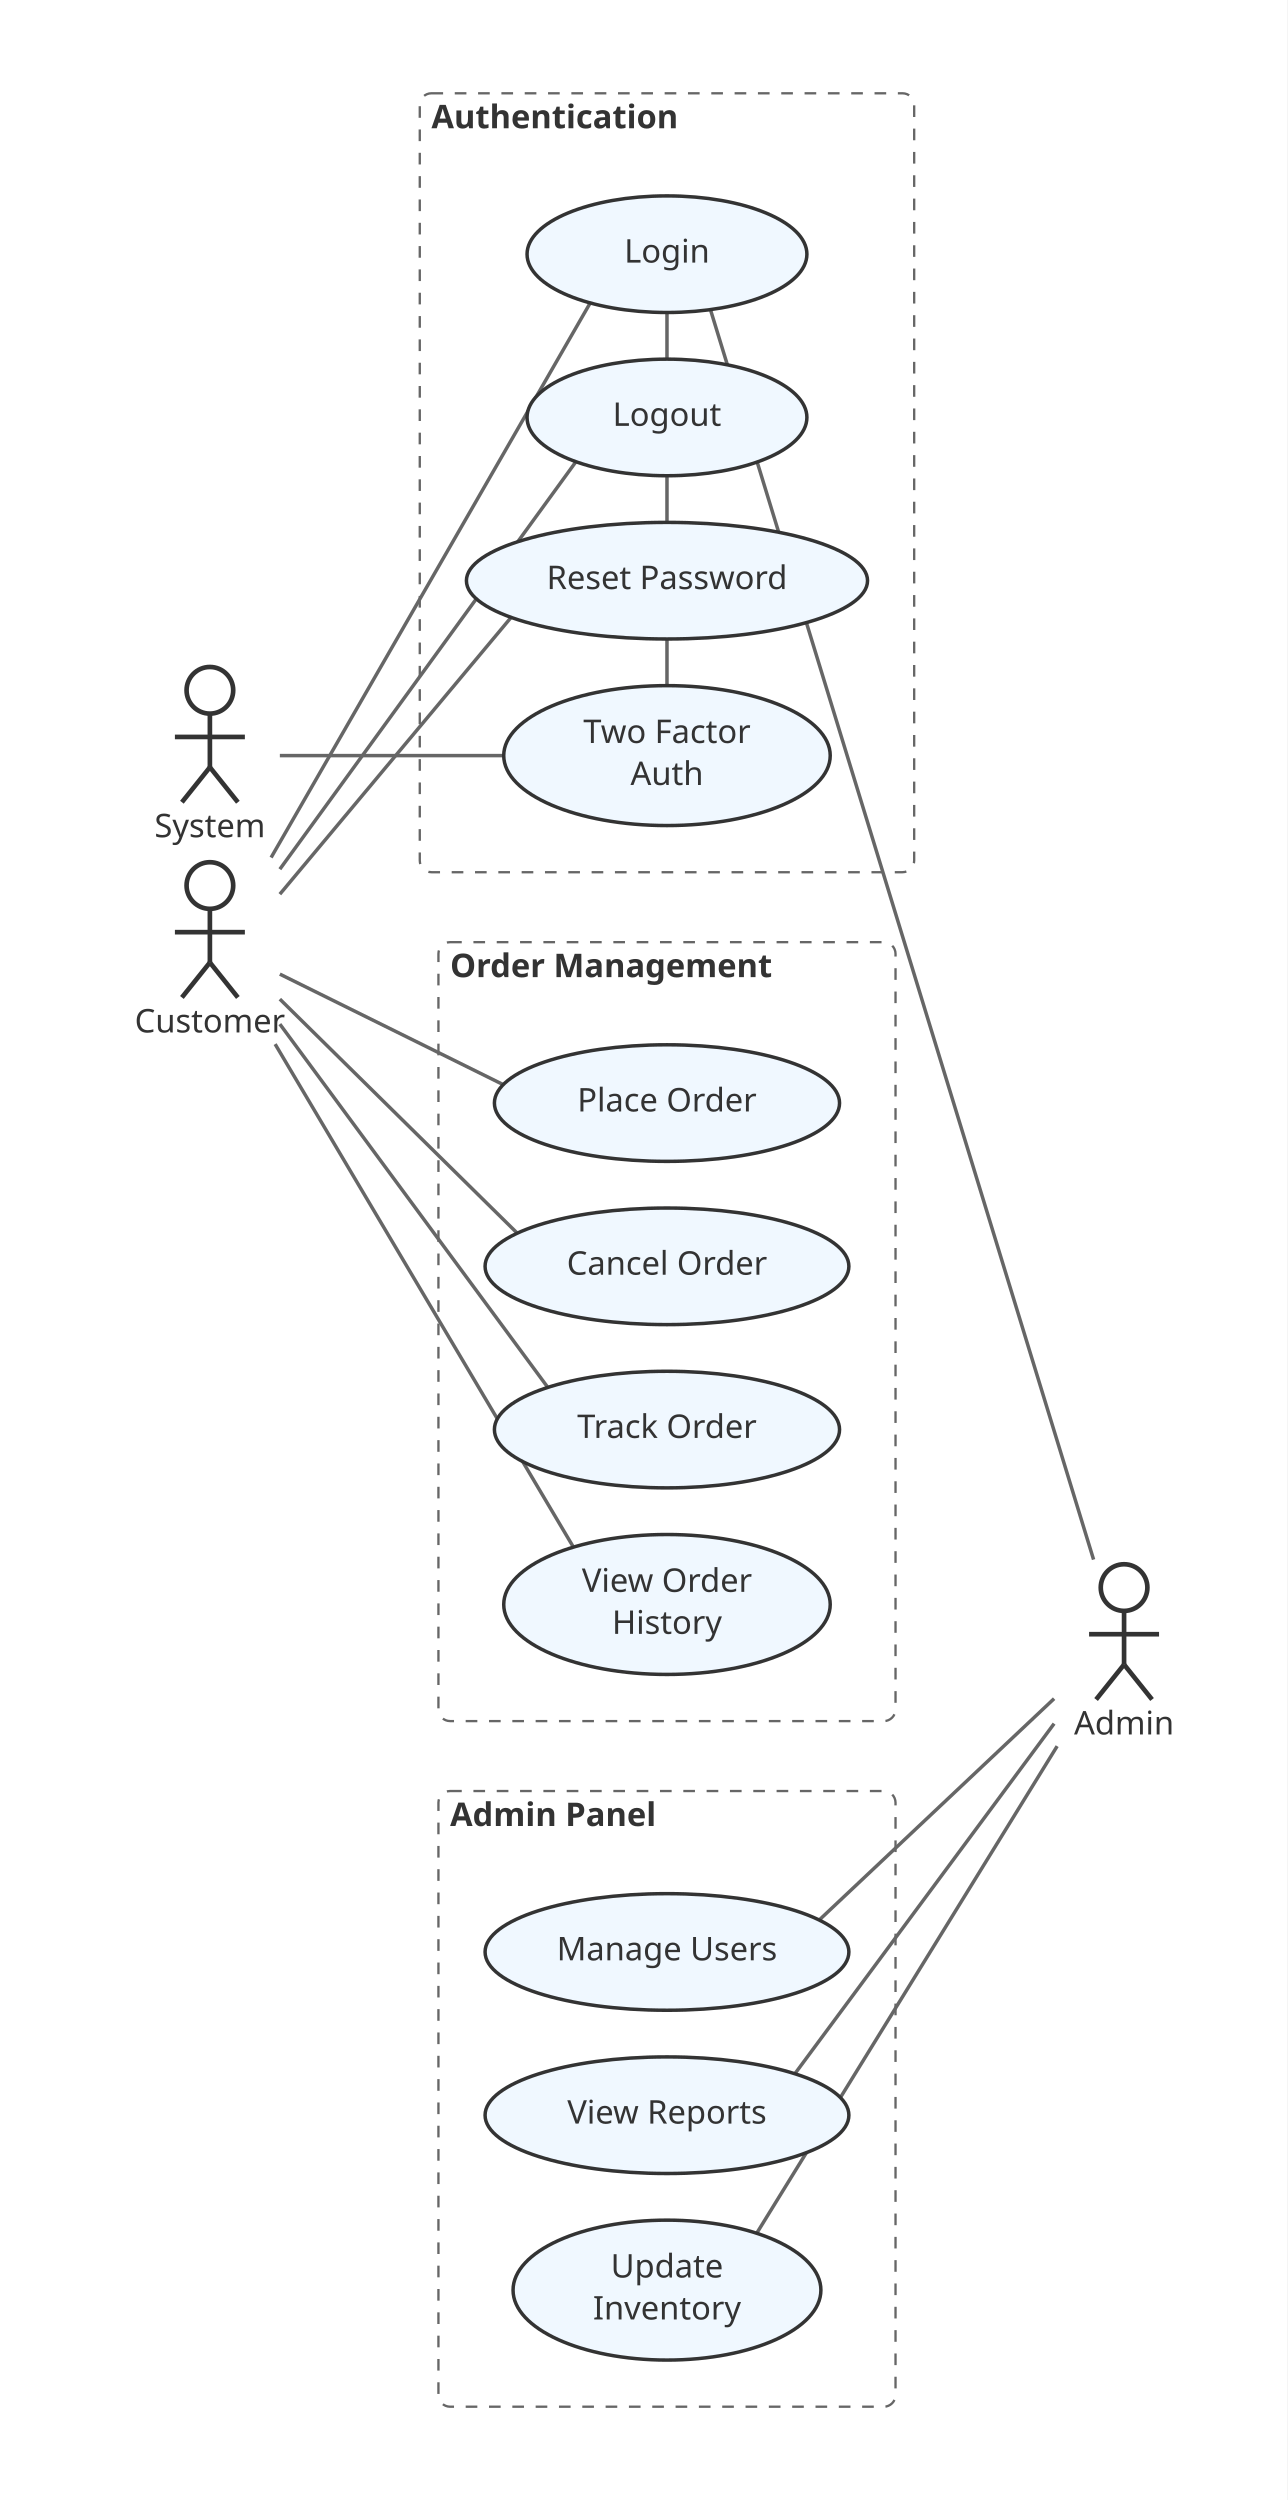
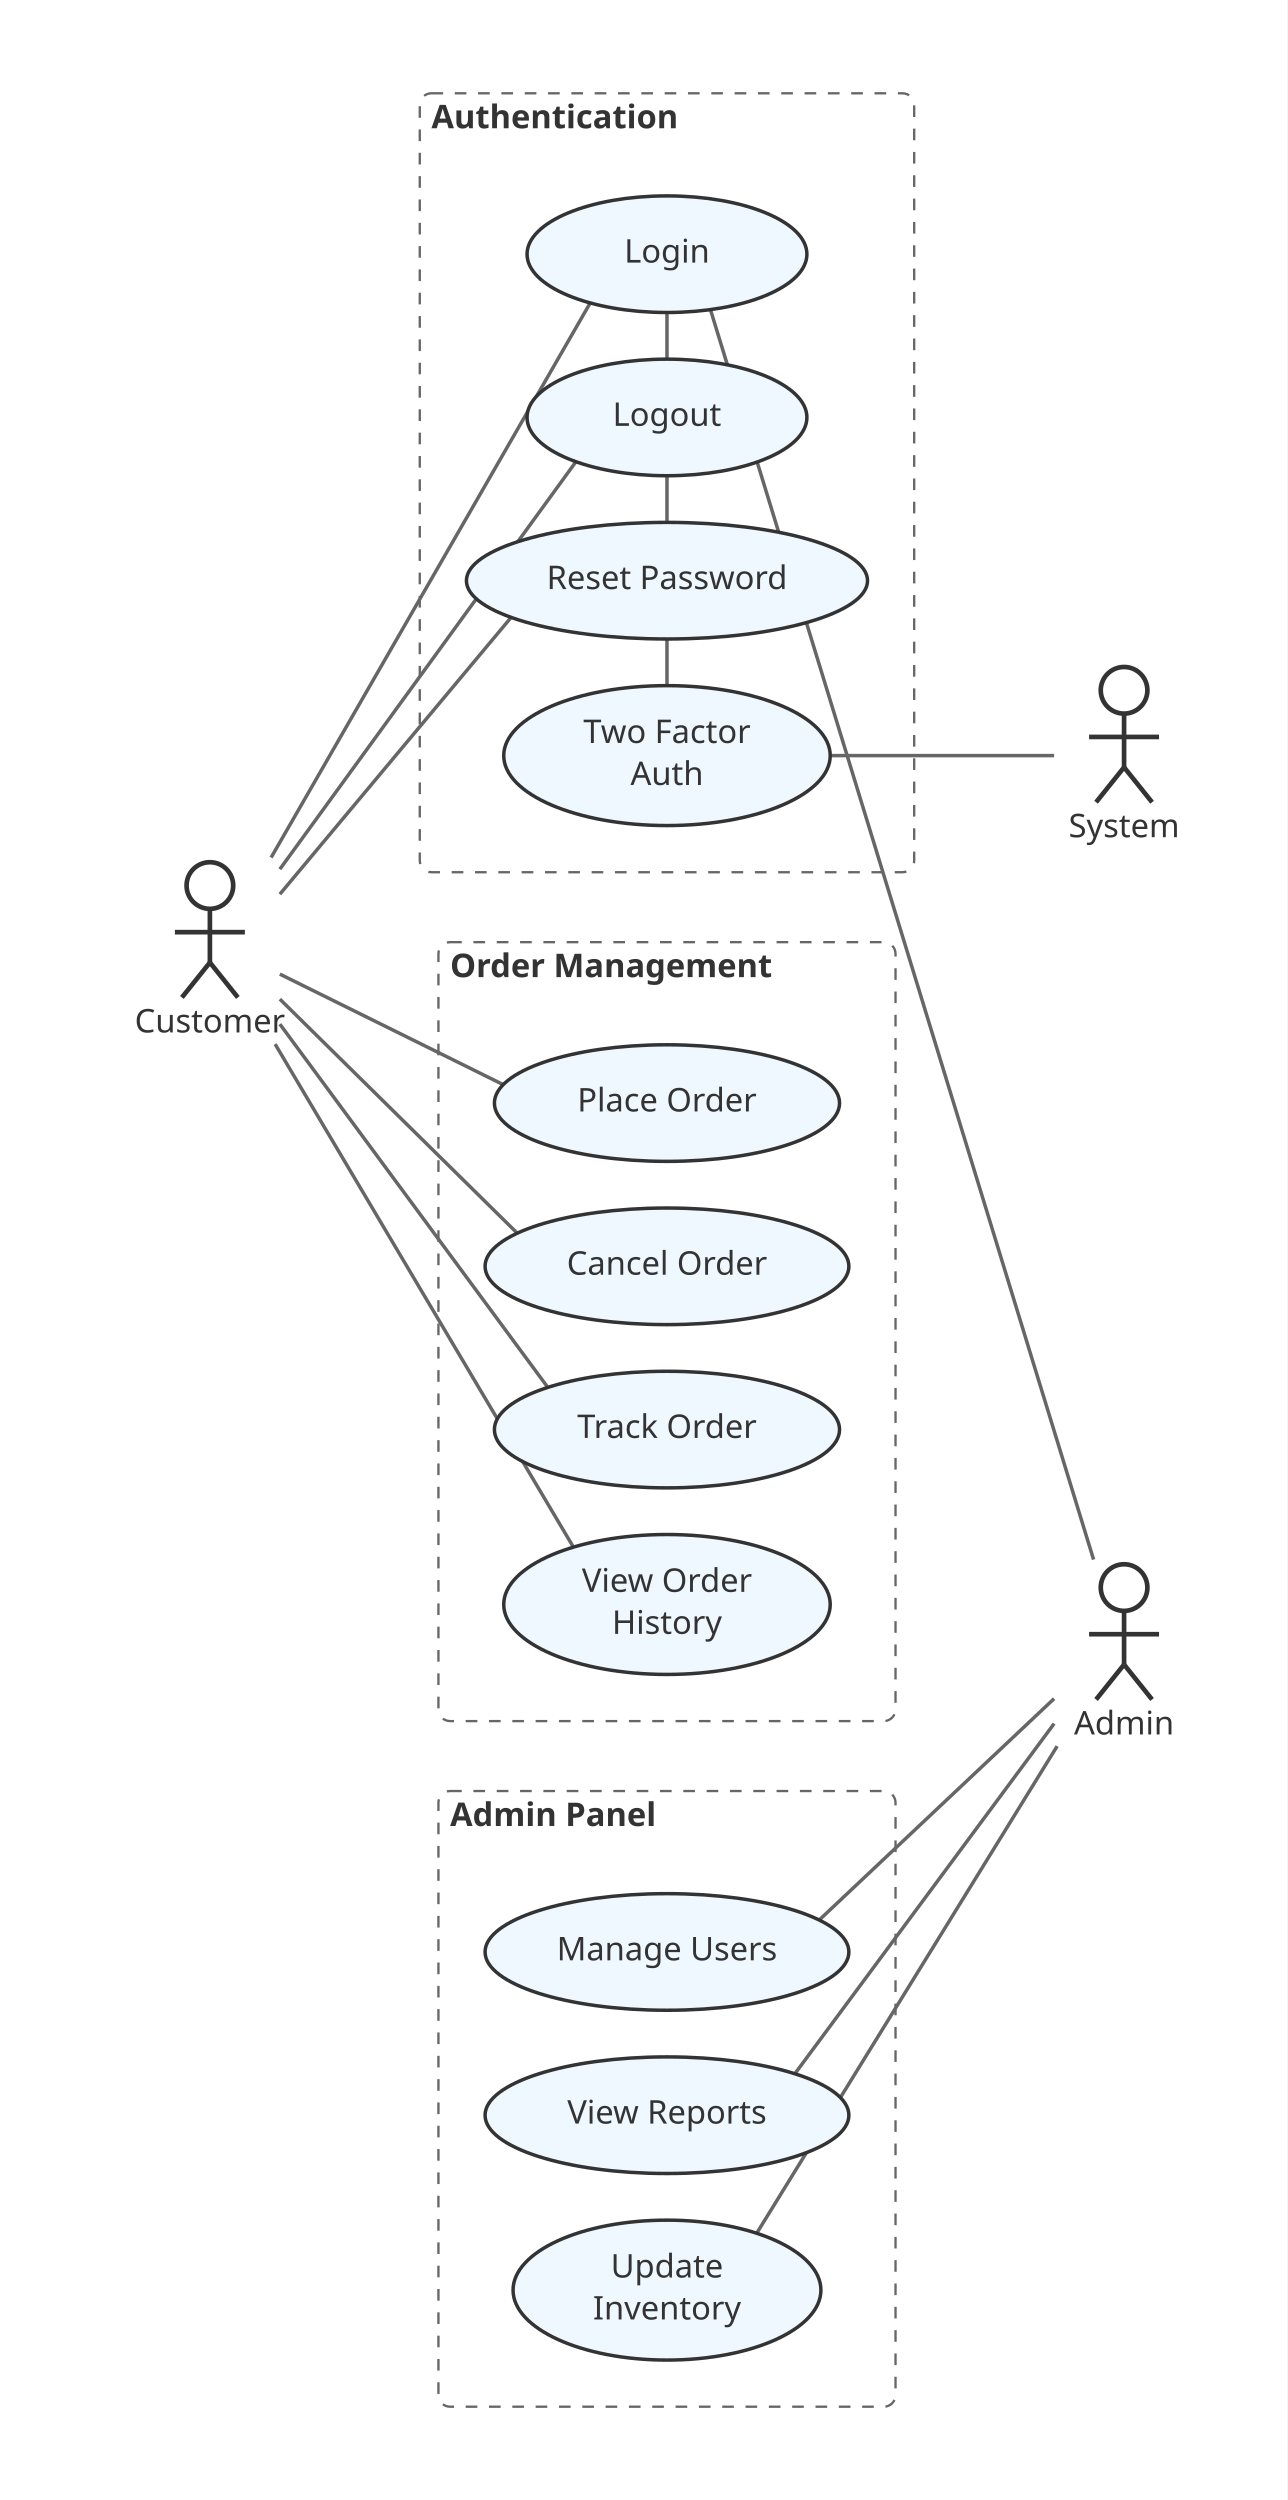
<svg xmlns="http://www.w3.org/2000/svg" width="552" height="1072" viewBox="0 0 552 1072">
  <rect width="100%" height="100%" fill="white" />
  <style>text { font-family: sans-serif; font-size: 14px; fill: #333; }</style>
  <rect x="180" y="40" width="212" height="334" fill="none" stroke="#666" stroke-dasharray="5,5" rx="5" />
  <text x="185" y="55" font-weight="bold">Authentication</text>
  <rect x="188" y="404" width="196" height="334" fill="none" stroke="#666" stroke-dasharray="5,5" rx="5" />
  <text x="193" y="419" font-weight="bold">Order Management</text>
  <rect x="188" y="768" width="196" height="264" fill="none" stroke="#666" stroke-dasharray="5,5" rx="5" />
  <text x="193" y="783" font-weight="bold">Admin Panel</text>
  <line x1="116.246" y1="367.714" x2="253.084" y2="129.902" stroke="#666" stroke-width="1.5" />
  <line x1="120" y1="372.707" x2="246.957" y2="197.983" stroke="#666" stroke-width="1.5" />
  <line x1="120" y1="383.421" x2="219.165" y2="264.733" stroke="#666" stroke-width="1.5" />
  <line x1="120" y1="417.707" x2="215.792" y2="465.099" stroke="#666" stroke-width="1.5" />
  <line x1="120" y1="428.421" x2="221.807" y2="528.799" stroke="#666" stroke-width="1.5" />
  <line x1="120" y1="439.136" x2="234.899" y2="594.918" stroke="#666" stroke-width="1.5" />
  <line x1="117.971" y1="447.714" x2="245.885" y2="663.415" stroke="#666" stroke-width="1.5" />
  <line x1="468.928" y1="668.75" x2="304.638" y2="132.763" stroke="#666" stroke-width="1.5" />
  <line x1="452" y1="728.38" x2="351.269" y2="823.312" stroke="#666" stroke-width="1.5" />
  <line x1="452" y1="739.094" x2="340.839" y2="889.222" stroke="#666" stroke-width="1.5" />
  <line x1="453.308" y1="748.75" x2="324.468" y2="957.623" stroke="#666" stroke-width="1.5" />
-   <line x1="120" y1="324" x2="216" y2="324" stroke="#666" stroke-width="1.5" />
+   <line x1="452" y1="324" x2="356" y2="324" stroke="#666" stroke-width="1.5" />
  <line x1="286" y1="134" x2="286" y2="294" stroke="#666" stroke-width="1.5" />
  <circle cx="90" cy="379.714" r="10" fill="none" stroke="#333" stroke-width="2" />
  <line x1="90" y1="389.714" x2="90" y2="412.714" stroke="#333" stroke-width="2" />
  <line x1="75" y1="399.714" x2="105" y2="399.714" stroke="#333" stroke-width="2" />
  <line x1="90" y1="412.714" x2="78" y2="427.714" stroke="#333" stroke-width="2" />
  <line x1="90" y1="412.714" x2="102" y2="427.714" stroke="#333" stroke-width="2" />
  <text x="90" y="442.714" text-anchor="middle">Customer</text>
  <circle cx="482" cy="680.75" r="10" fill="none" stroke="#333" stroke-width="2" />
  <line x1="482" y1="690.75" x2="482" y2="713.75" stroke="#333" stroke-width="2" />
  <line x1="467" y1="700.75" x2="497" y2="700.75" stroke="#333" stroke-width="2" />
  <line x1="482" y1="713.75" x2="470" y2="728.75" stroke="#333" stroke-width="2" />
  <line x1="482" y1="713.75" x2="494" y2="728.75" stroke="#333" stroke-width="2" />
  <text x="482" y="743.75" text-anchor="middle">Admin</text>
-   <circle cx="90" cy="296" r="10" fill="none" stroke="#333" stroke-width="2" />
-   <line x1="90" y1="306" x2="90" y2="329" stroke="#333" stroke-width="2" />
-   <line x1="75" y1="316" x2="105" y2="316" stroke="#333" stroke-width="2" />
-   <line x1="90" y1="329" x2="78" y2="344" stroke="#333" stroke-width="2" />
-   <line x1="90" y1="329" x2="102" y2="344" stroke="#333" stroke-width="2" />
-   <text x="90" y="359" text-anchor="middle">System</text>
+   <circle cx="482" cy="296" r="10" fill="none" stroke="#333" stroke-width="2" />
+   <line x1="482" y1="306" x2="482" y2="329" stroke="#333" stroke-width="2" />
+   <line x1="467" y1="316" x2="497" y2="316" stroke="#333" stroke-width="2" />
+   <line x1="482" y1="329" x2="470" y2="344" stroke="#333" stroke-width="2" />
+   <line x1="482" y1="329" x2="494" y2="344" stroke="#333" stroke-width="2" />
+   <text x="482" y="359" text-anchor="middle">System</text>
  <ellipse cx="286" cy="109" rx="60" ry="25" fill="#f0f8ff" stroke="#333" stroke-width="1.5" />
  <text x="286" y="112.6" text-anchor="middle">Login</text>
  <ellipse cx="286" cy="179" rx="60" ry="25" fill="#f0f8ff" stroke="#333" stroke-width="1.5" />
  <text x="286" y="182.6" text-anchor="middle">Logout</text>
  <ellipse cx="286" cy="249" rx="86" ry="25" fill="#f0f8ff" stroke="#333" stroke-width="1.5" />
  <text x="286" y="252.6" text-anchor="middle">Reset Password</text>
  <ellipse cx="286" cy="324" rx="70" ry="30" fill="#f0f8ff" stroke="#333" stroke-width="1.5" />
  <text x="286" y="318.6" text-anchor="middle">Two Factor</text>
  <text x="286" y="336.6" text-anchor="middle">Auth</text>
  <ellipse cx="286" cy="473" rx="74" ry="25" fill="#f0f8ff" stroke="#333" stroke-width="1.5" />
  <text x="286" y="476.6" text-anchor="middle">Place Order</text>
  <ellipse cx="286" cy="543" rx="78" ry="25" fill="#f0f8ff" stroke="#333" stroke-width="1.5" />
  <text x="286" y="546.6" text-anchor="middle">Cancel Order</text>
  <ellipse cx="286" cy="613" rx="74" ry="25" fill="#f0f8ff" stroke="#333" stroke-width="1.5" />
  <text x="286" y="616.6" text-anchor="middle">Track Order</text>
  <ellipse cx="286" cy="688" rx="70" ry="30" fill="#f0f8ff" stroke="#333" stroke-width="1.5" />
  <text x="286" y="682.6" text-anchor="middle">View Order</text>
  <text x="286" y="700.6" text-anchor="middle">History</text>
  <ellipse cx="286" cy="837" rx="78" ry="25" fill="#f0f8ff" stroke="#333" stroke-width="1.5" />
  <text x="286" y="840.6" text-anchor="middle">Manage Users</text>
  <ellipse cx="286" cy="907" rx="78" ry="25" fill="#f0f8ff" stroke="#333" stroke-width="1.5" />
  <text x="286" y="910.6" text-anchor="middle">View Reports</text>
  <ellipse cx="286" cy="982" rx="66" ry="30" fill="#f0f8ff" stroke="#333" stroke-width="1.5" />
  <text x="286" y="976.6" text-anchor="middle">Update</text>
  <text x="286" y="994.6" text-anchor="middle">Inventory</text>
</svg>
